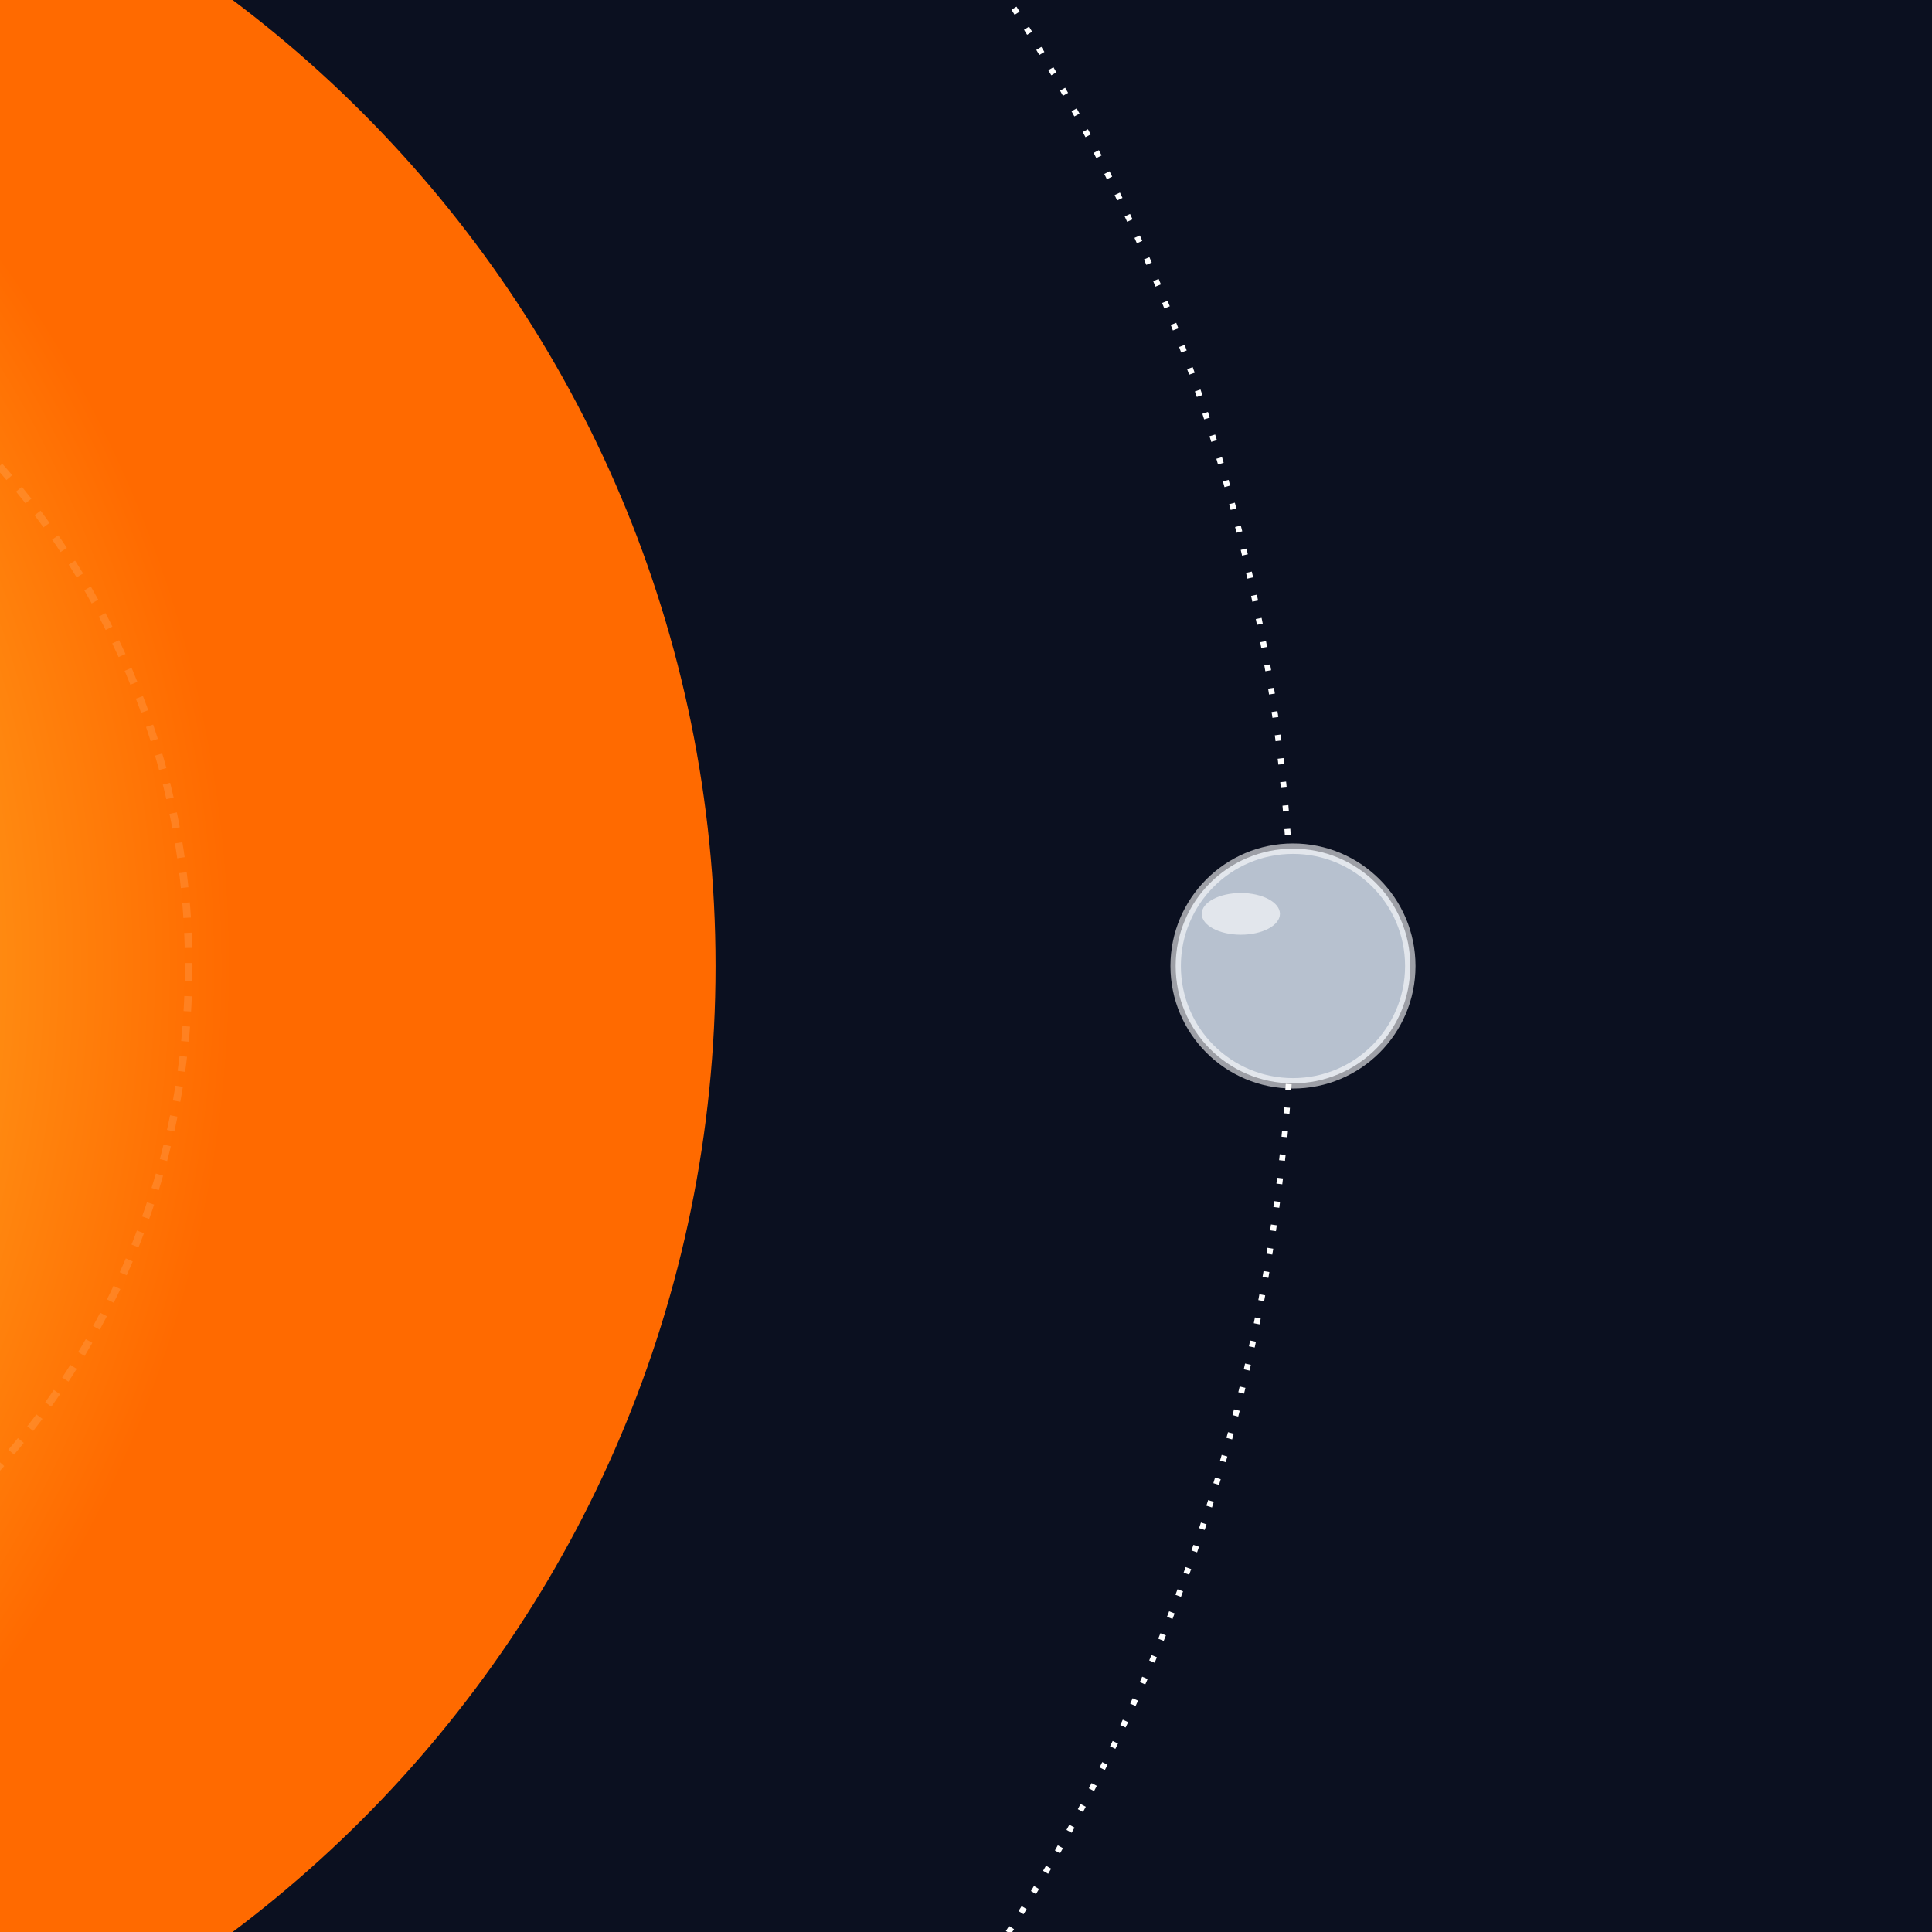
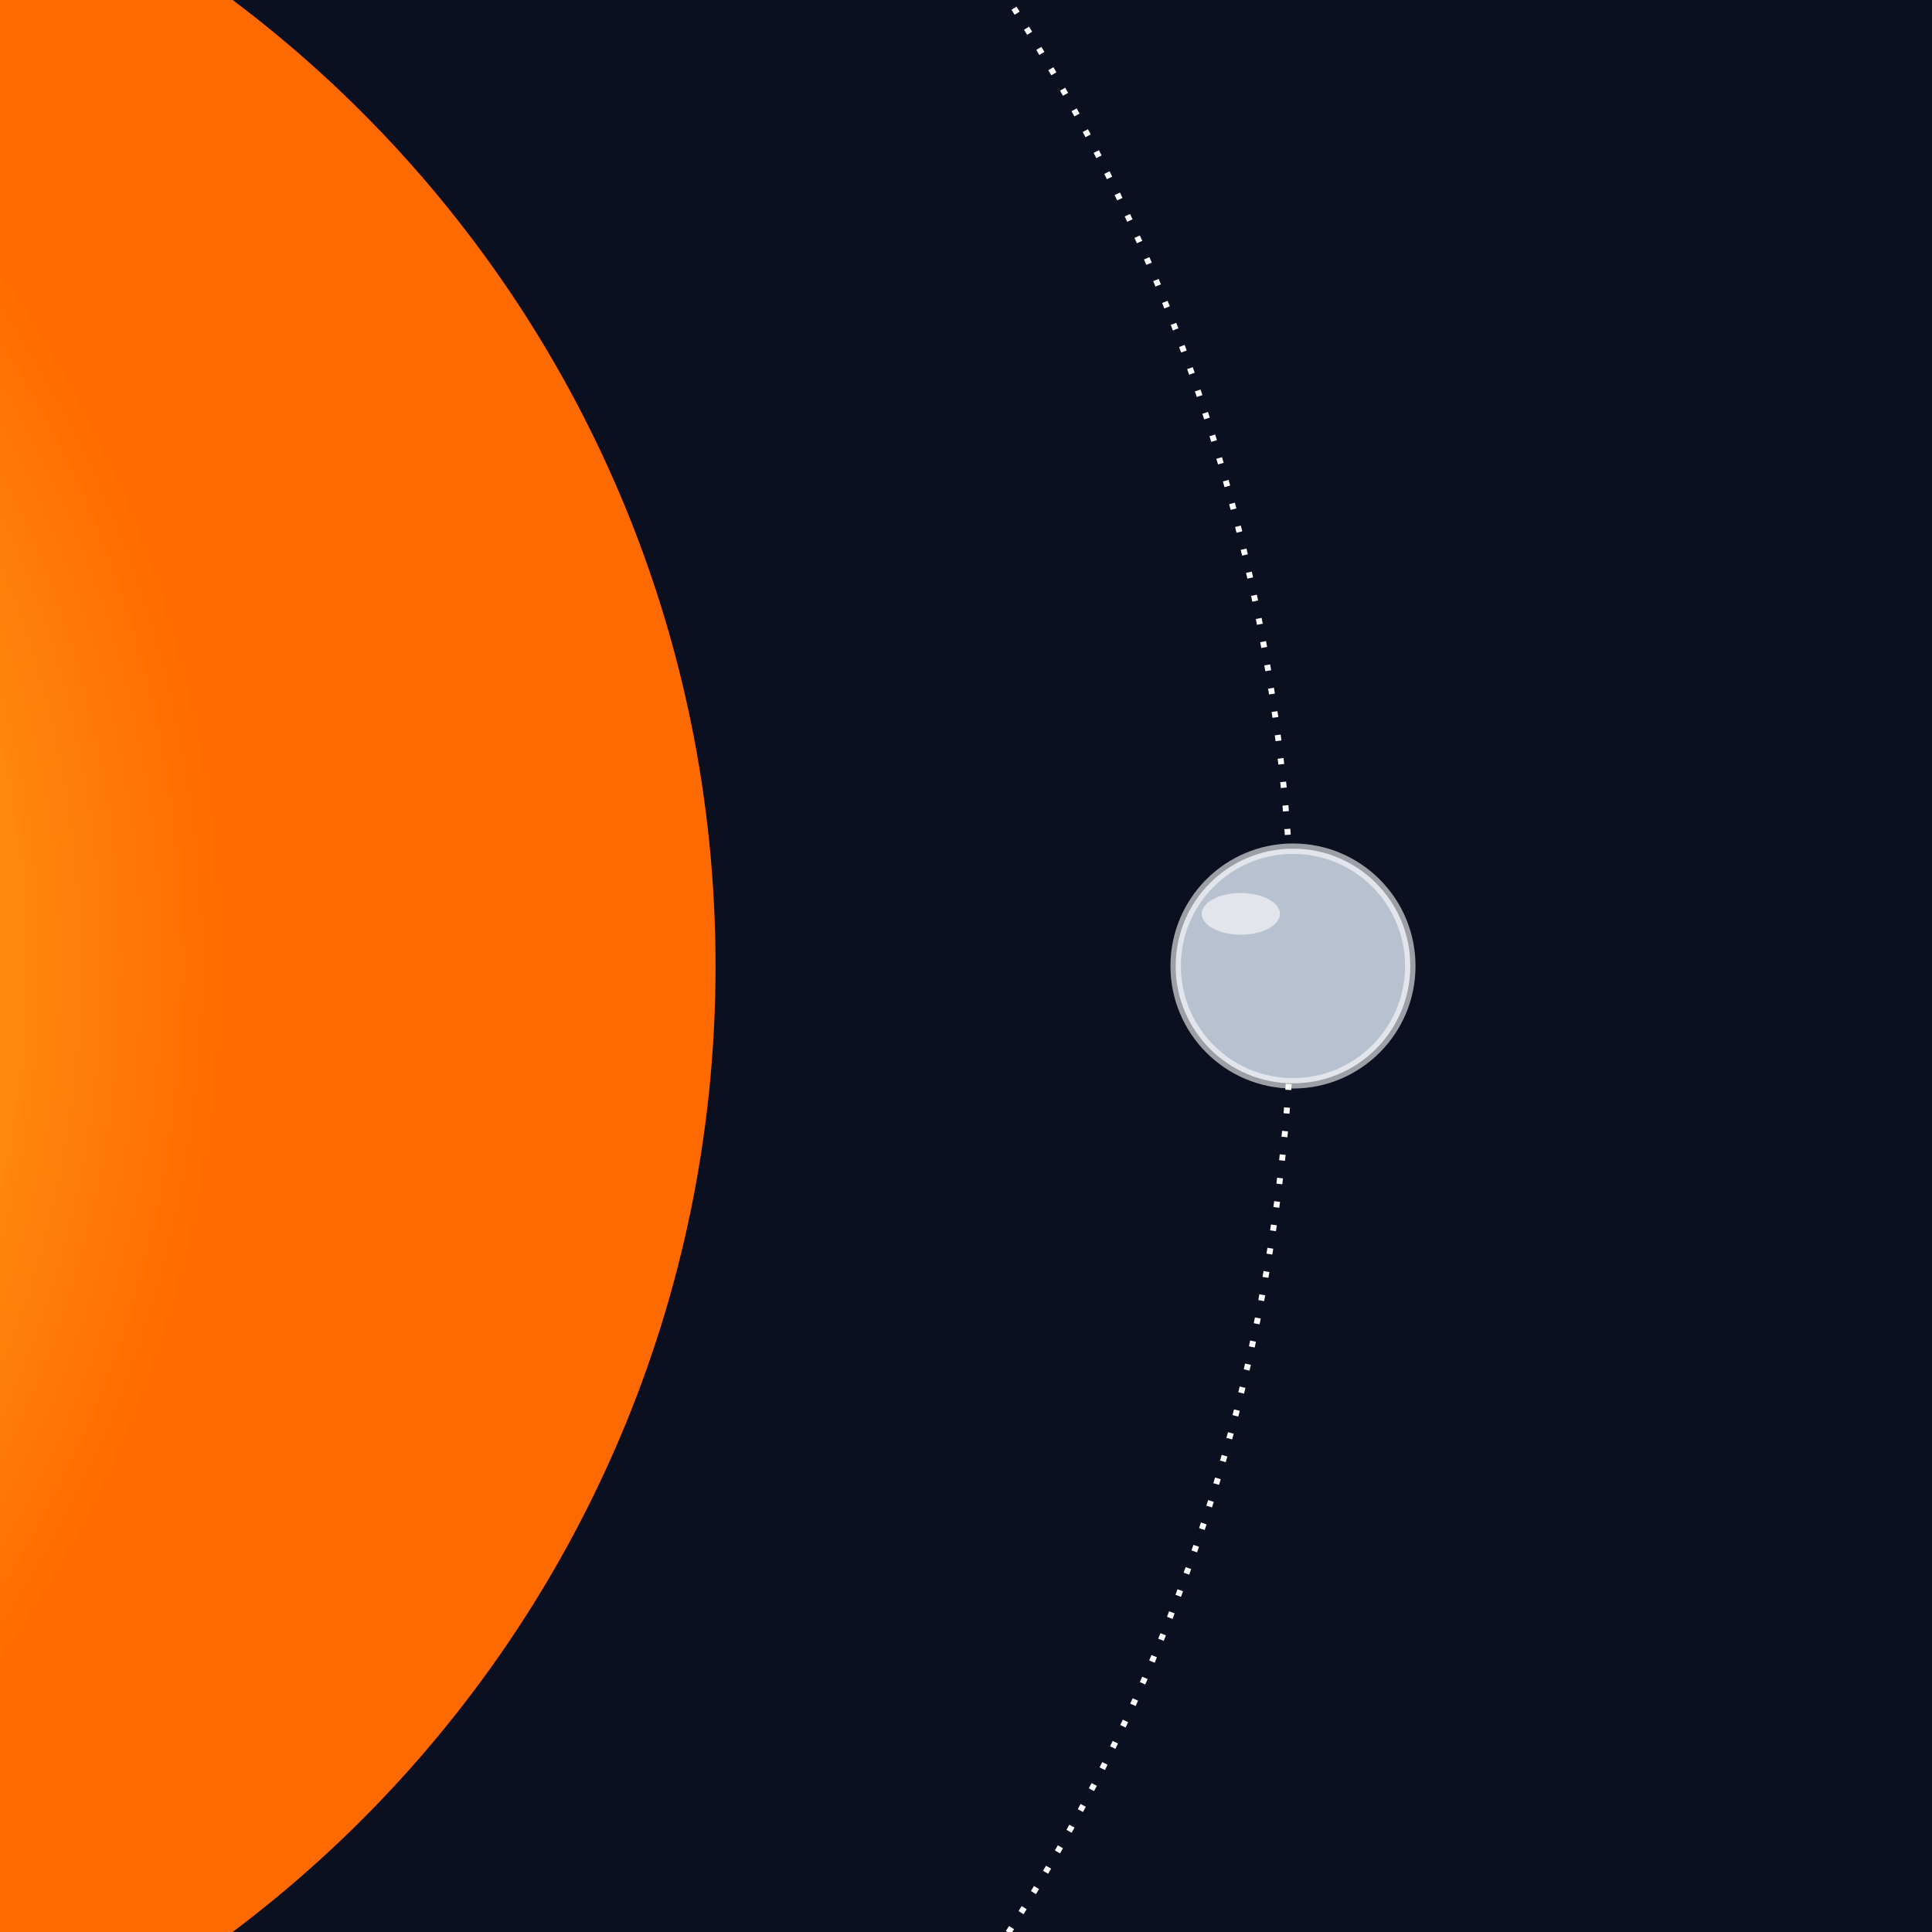
<svg xmlns="http://www.w3.org/2000/svg" width="512" height="512" viewBox="0 0 512 512" version="1.1" id="svg5">
  <rect width="100%" height="100%" fill="#0b1020" id="rect1" />
  <defs id="defs3">
    <radialGradient id="g1" cx="-278" cy="256" fx="-278" fy="256" r="320" gradientUnits="userSpaceOnUse" gradientTransform="translate(19.62586)">
      <stop offset="0%" stop-color="#ffd04d" id="stop1" />
      <stop offset="70%" stop-color="#ff9b1a" id="stop2" />
      <stop offset="100%" stop-color="#ff6a00" id="stop3" />
    </radialGradient>
  </defs>
  <circle cx="-130.374" cy="256" r="320" fill="url(#g1)" id="circle3" style="fill:url(#g1)" />
-   <circle cx="-150" cy="256" r="200" fill="none" stroke="rgba(255,255,255,0.12)" stroke-width="2" stroke-dasharray="4 4" id="circle4" />
  <circle style="fill:none;stroke:#ffffff;stroke-width:1.565;stroke-dasharray:1.565, 4.694" id="path5" cx="-130.375" cy="256.002" r="472.918" />
  <g id="g5" transform="matrix(3.454372,0,0,3.454372,169.9357,-628.3191)">
    <circle cx="50" cy="256" r="9" fill="#b7c1cf" stroke="#ffffff" stroke-opacity="0.6" stroke-width="0.8" id="circle5" />
    <ellipse cx="46" cy="252" rx="3" ry="1.6" fill="#ffffff" opacity="0.6" id="ellipse5" />
  </g>
</svg>
